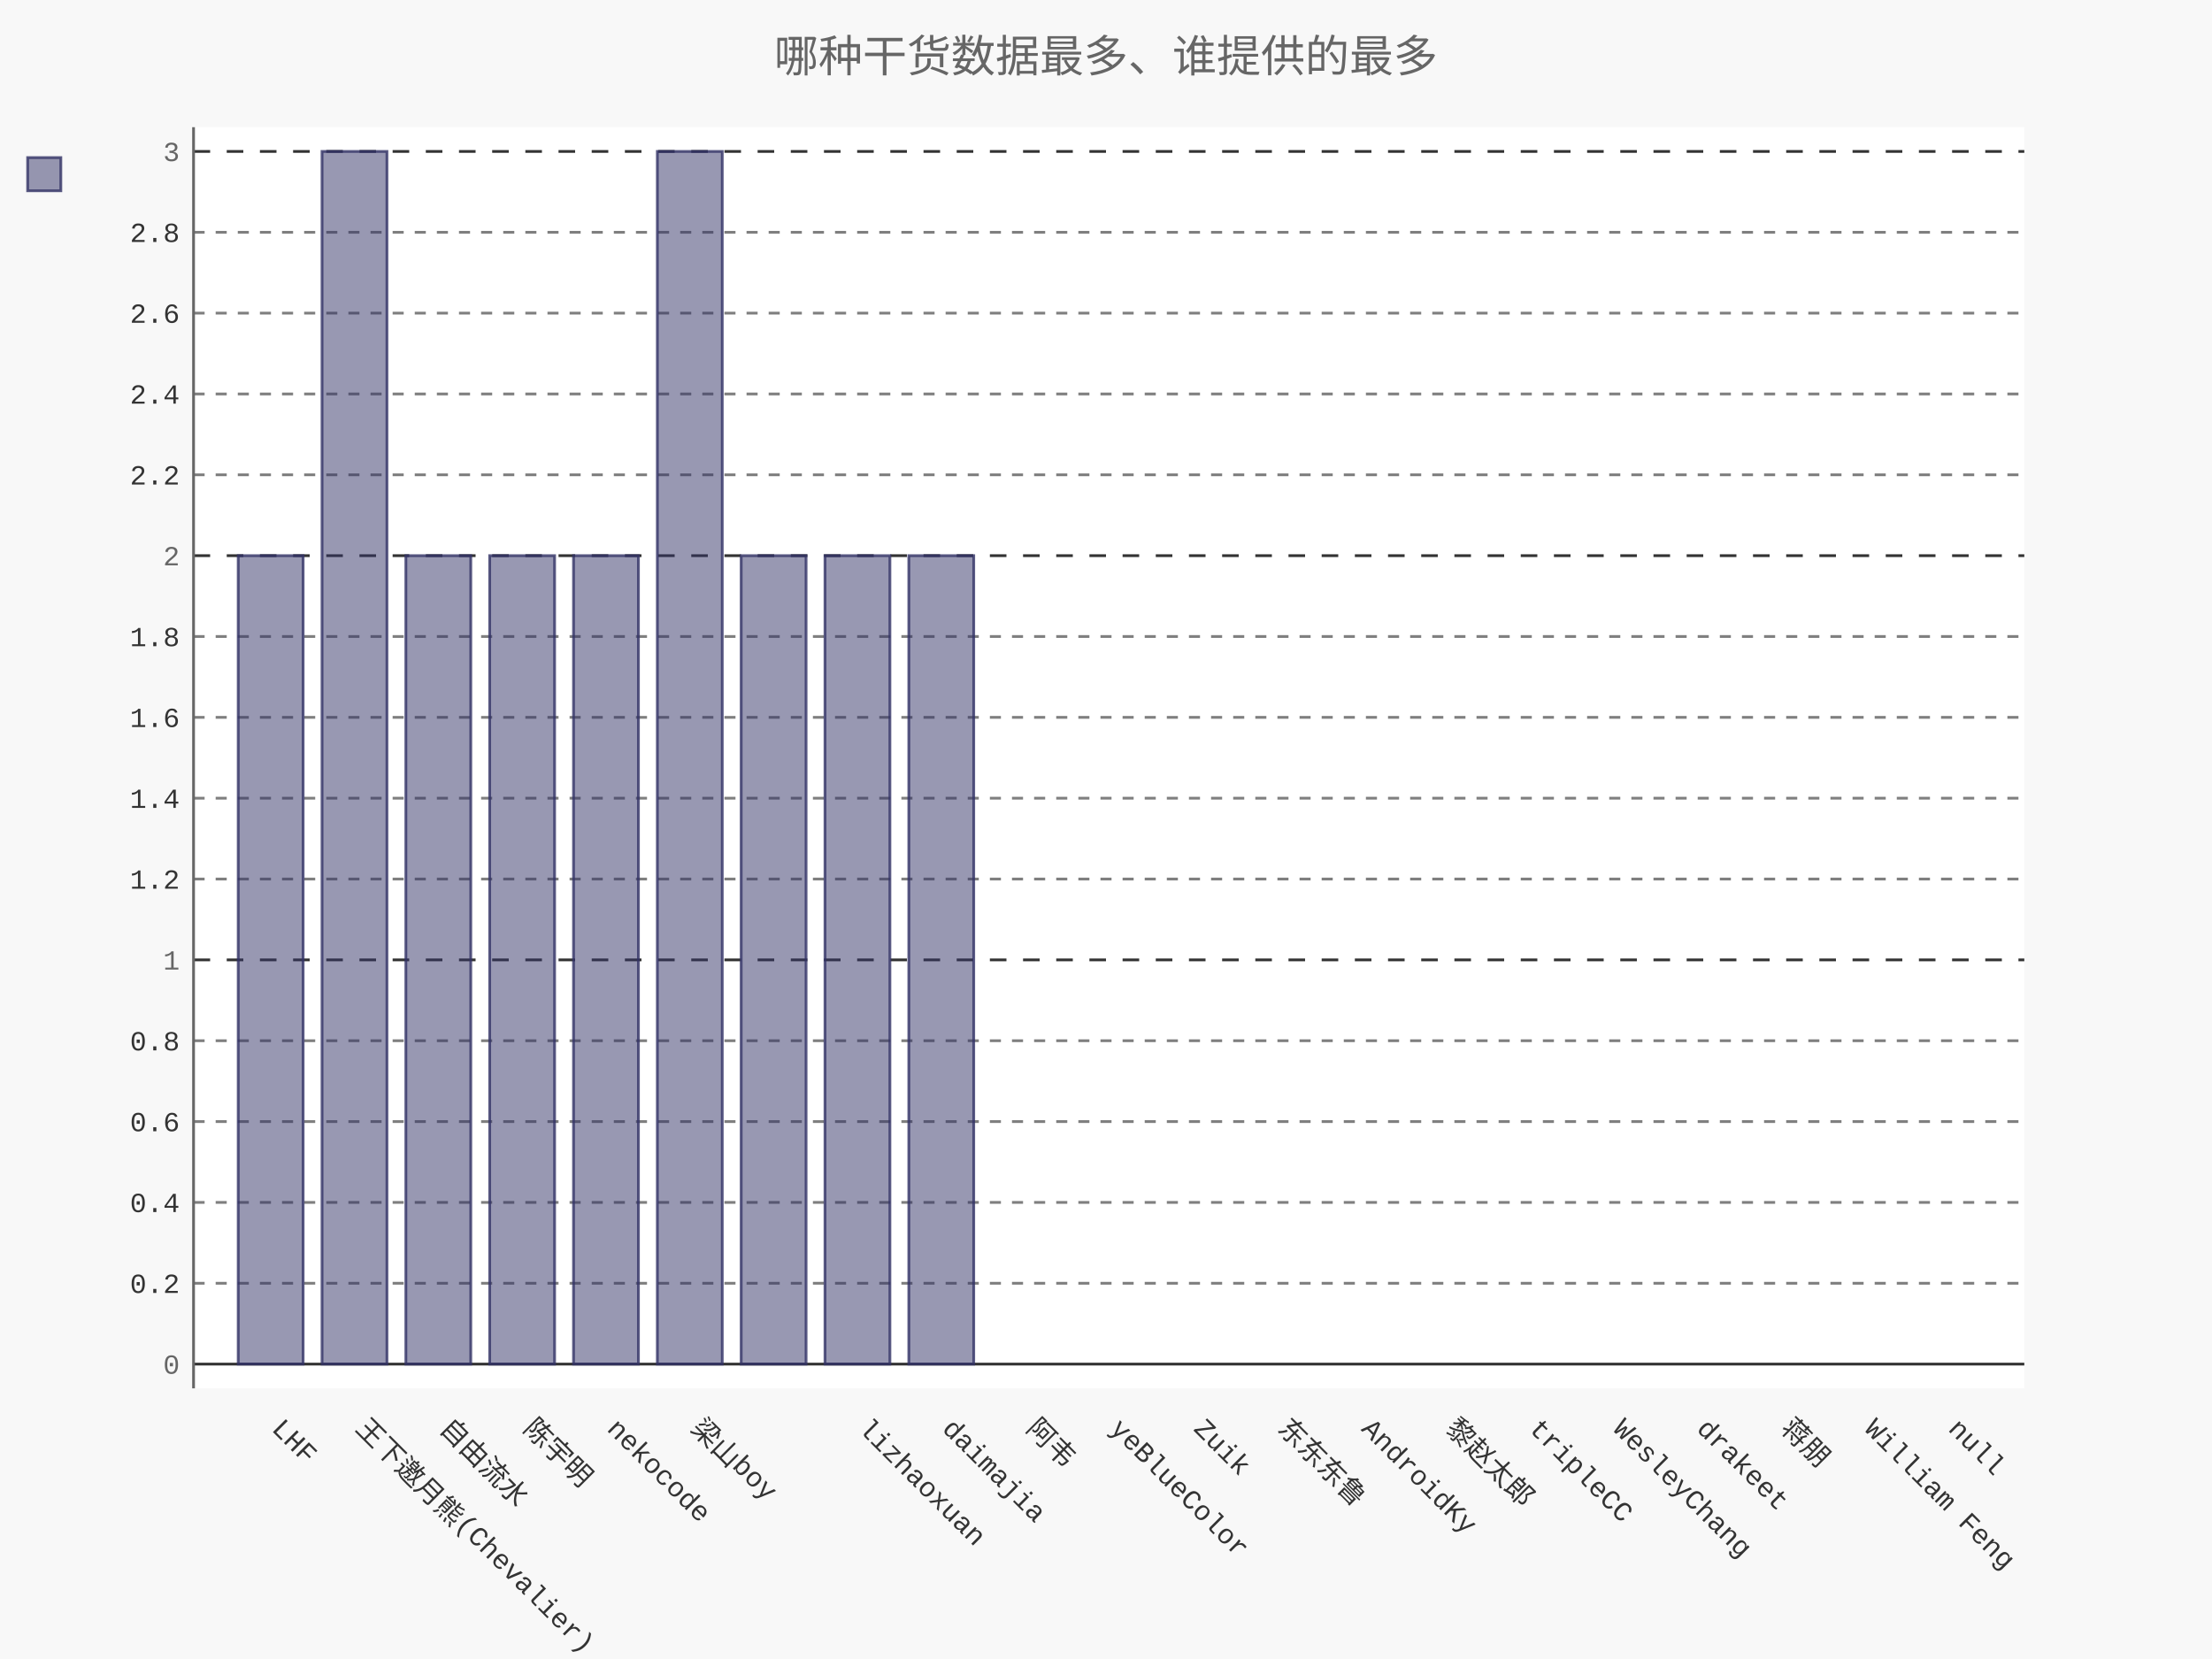
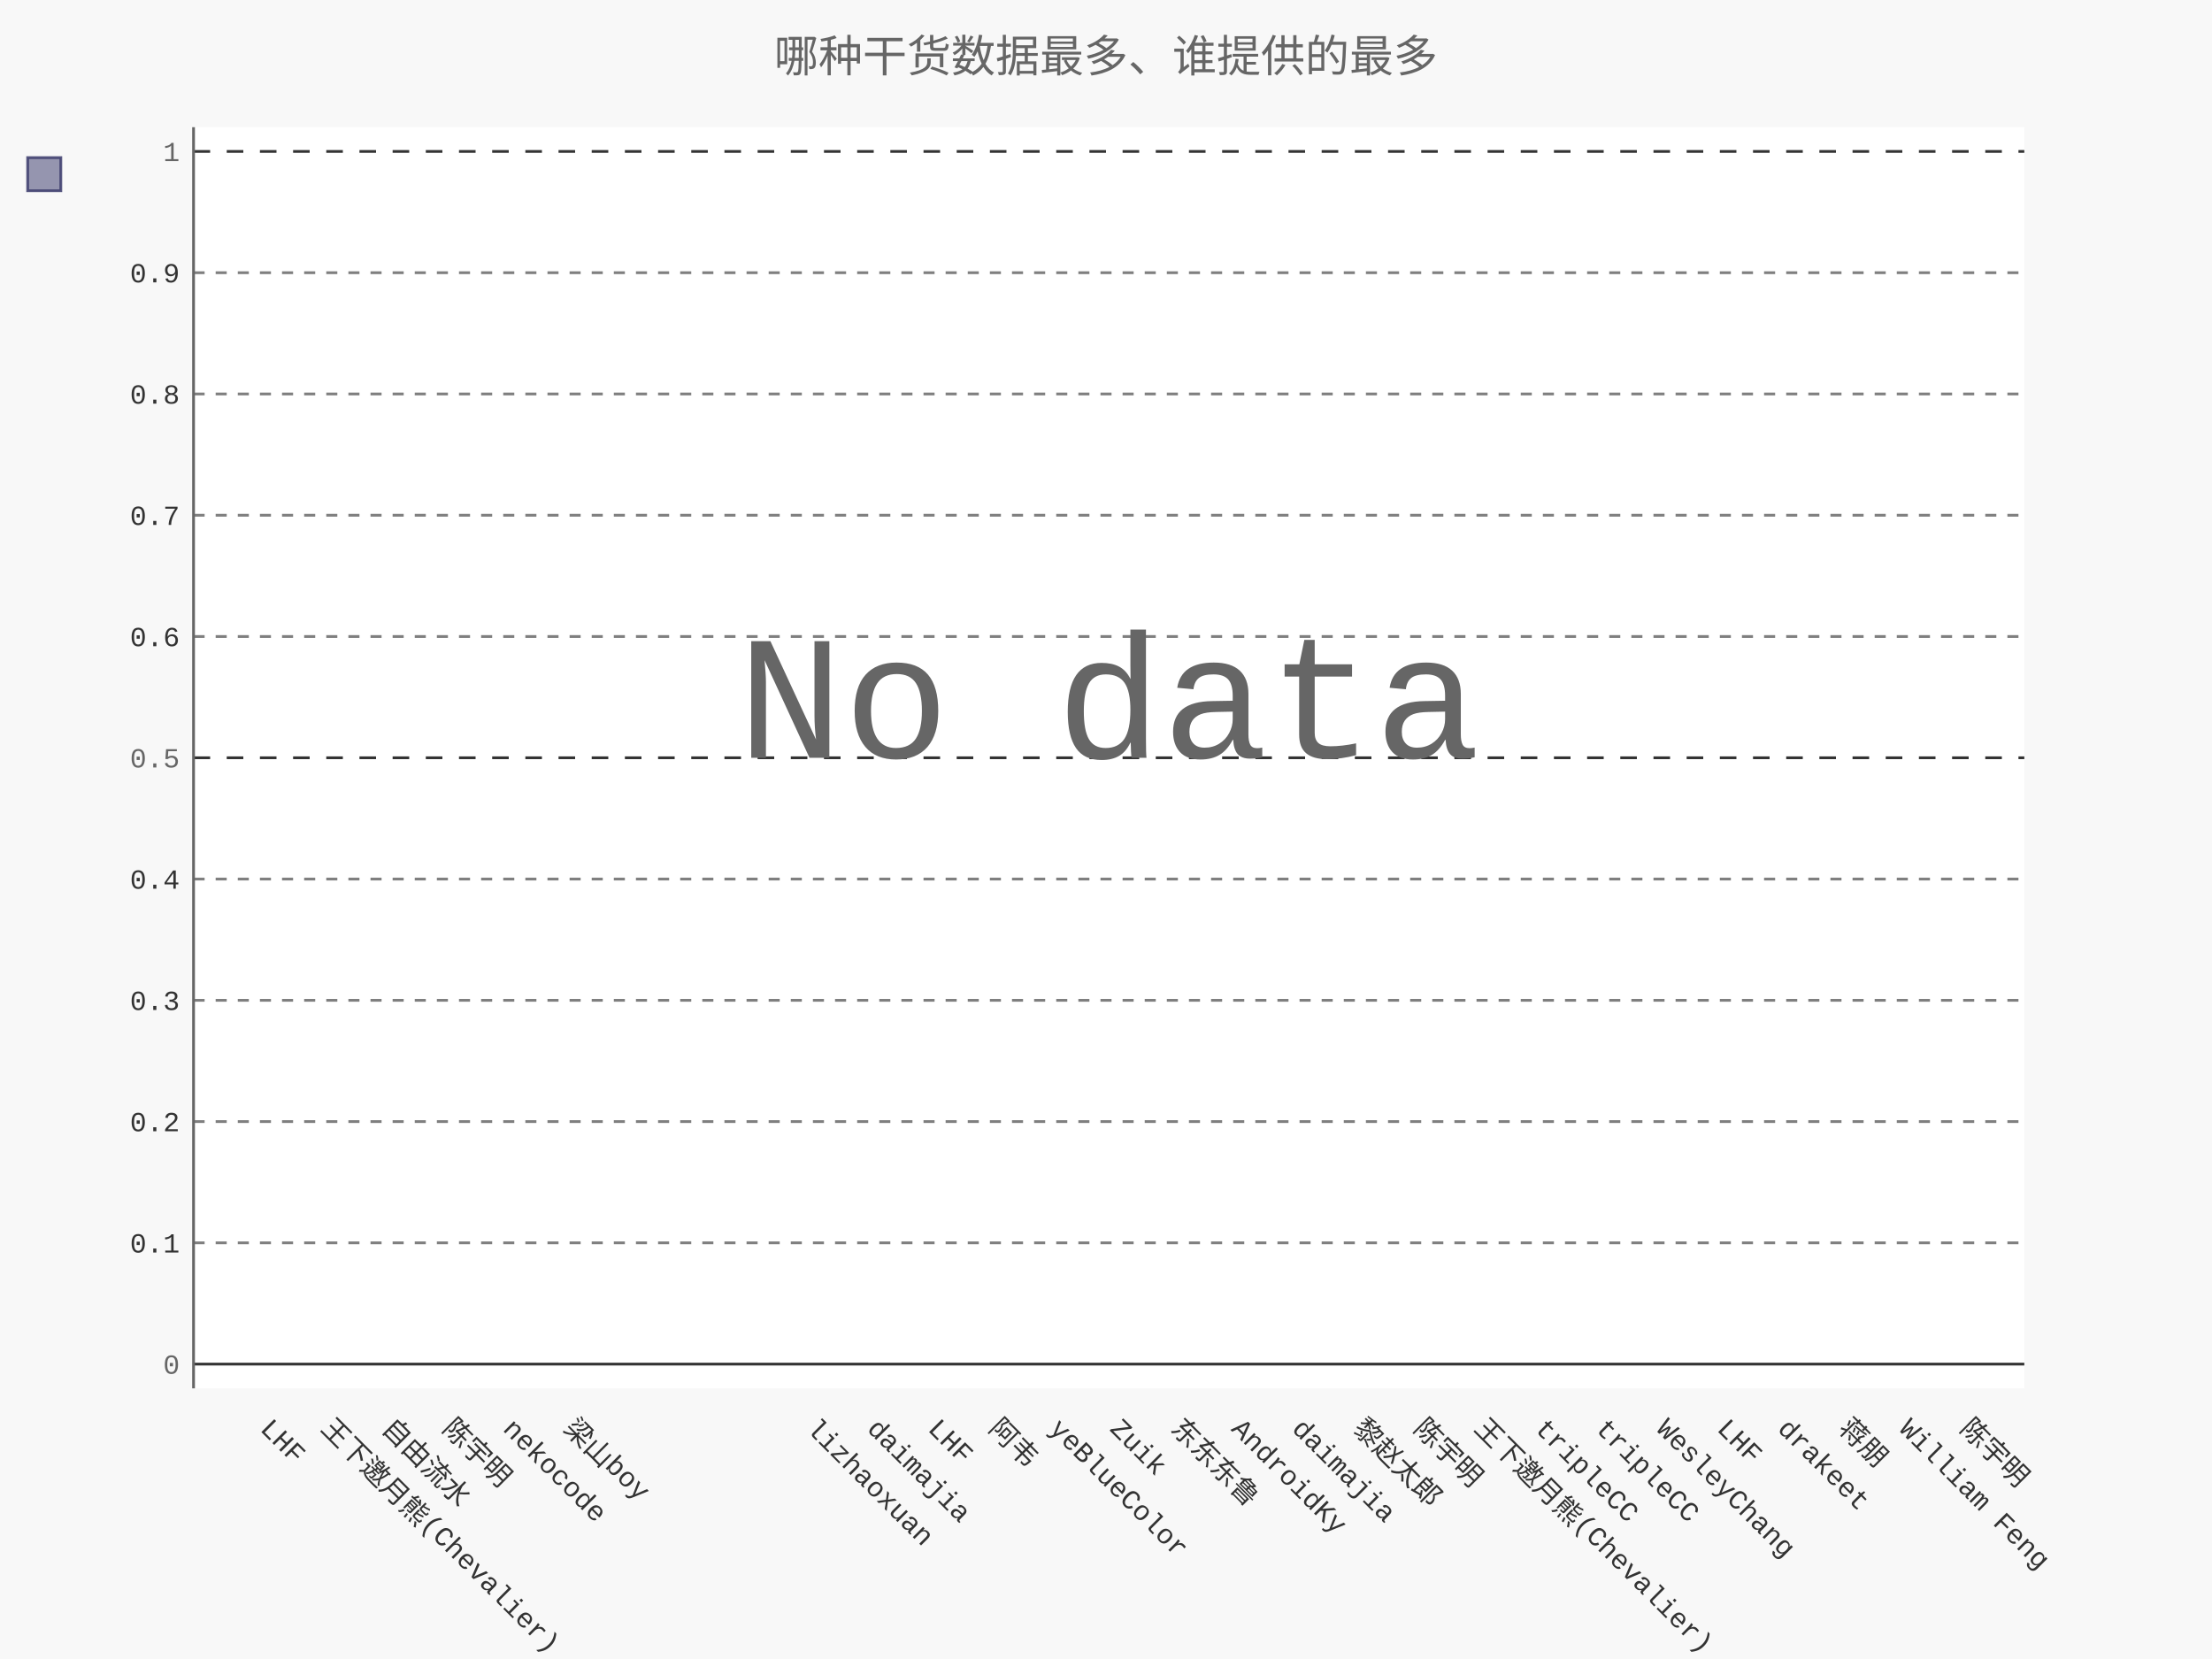
- <svg xmlns="http://www.w3.org/2000/svg" id="chart-2a1afc2f-0c67-4df7-b8fa-b9e31a3a5419" class="pygal-chart" viewBox="0 0 800 600">
+ <svg xmlns="http://www.w3.org/2000/svg" id="chart-27824309-ea80-4abe-8b6d-cf6e36ac1738" class="pygal-chart" viewBox="0 0 800 600">
  <defs>
-     <style type="text/css">#chart-2a1afc2f-0c67-4df7-b8fa-b9e31a3a5419{-webkit-user-select:none;-webkit-font-smoothing:antialiased;font-family:Consolas,"Liberation Mono",Menlo,Courier,monospace}#chart-2a1afc2f-0c67-4df7-b8fa-b9e31a3a5419 .title{font-family:Consolas,"Liberation Mono",Menlo,Courier,monospace;font-size:16px}#chart-2a1afc2f-0c67-4df7-b8fa-b9e31a3a5419 .legends .legend text{font-family:Consolas,"Liberation Mono",Menlo,Courier,monospace;font-size:14px}#chart-2a1afc2f-0c67-4df7-b8fa-b9e31a3a5419 .axis text{font-family:Consolas,"Liberation Mono",Menlo,Courier,monospace;font-size:10px}#chart-2a1afc2f-0c67-4df7-b8fa-b9e31a3a5419 .axis text.major{font-family:Consolas,"Liberation Mono",Menlo,Courier,monospace;font-size:10px}#chart-2a1afc2f-0c67-4df7-b8fa-b9e31a3a5419 .text-overlay text.value{font-family:Consolas,"Liberation Mono",Menlo,Courier,monospace;font-size:16px}#chart-2a1afc2f-0c67-4df7-b8fa-b9e31a3a5419 .text-overlay text.label{font-family:Consolas,"Liberation Mono",Menlo,Courier,monospace;font-size:10px}#chart-2a1afc2f-0c67-4df7-b8fa-b9e31a3a5419 .tooltip{font-family:Consolas,"Liberation Mono",Menlo,Courier,monospace;font-size:14px}#chart-2a1afc2f-0c67-4df7-b8fa-b9e31a3a5419 text.no_data{font-family:Consolas,"Liberation Mono",Menlo,Courier,monospace;font-size:64px}
- #chart-2a1afc2f-0c67-4df7-b8fa-b9e31a3a5419{background-color:#f8f8f8}#chart-2a1afc2f-0c67-4df7-b8fa-b9e31a3a5419 path,#chart-2a1afc2f-0c67-4df7-b8fa-b9e31a3a5419 line,#chart-2a1afc2f-0c67-4df7-b8fa-b9e31a3a5419 rect,#chart-2a1afc2f-0c67-4df7-b8fa-b9e31a3a5419 circle{-webkit-transition:250ms ease-in;-moz-transition:250ms ease-in;transition:250ms ease-in}#chart-2a1afc2f-0c67-4df7-b8fa-b9e31a3a5419 .graph &gt; .background{fill:#f8f8f8}#chart-2a1afc2f-0c67-4df7-b8fa-b9e31a3a5419 .plot &gt; .background{fill:#ffffff}#chart-2a1afc2f-0c67-4df7-b8fa-b9e31a3a5419 .graph{fill:#333}#chart-2a1afc2f-0c67-4df7-b8fa-b9e31a3a5419 text.no_data{fill:#666}#chart-2a1afc2f-0c67-4df7-b8fa-b9e31a3a5419 .title{fill:#666}#chart-2a1afc2f-0c67-4df7-b8fa-b9e31a3a5419 .legends .legend text{fill:#333}#chart-2a1afc2f-0c67-4df7-b8fa-b9e31a3a5419 .legends .legend:hover text{fill:#666}#chart-2a1afc2f-0c67-4df7-b8fa-b9e31a3a5419 .axis .line{stroke:#666}#chart-2a1afc2f-0c67-4df7-b8fa-b9e31a3a5419 .axis .guide.line{stroke:rgba(0,0,0,0.5)}#chart-2a1afc2f-0c67-4df7-b8fa-b9e31a3a5419 .axis .major.line{stroke:#333}#chart-2a1afc2f-0c67-4df7-b8fa-b9e31a3a5419 .axis text.major{fill:#666}#chart-2a1afc2f-0c67-4df7-b8fa-b9e31a3a5419 .axis.y .guides:hover .guide.line,#chart-2a1afc2f-0c67-4df7-b8fa-b9e31a3a5419 .line-graph .axis.x .guides:hover .guide.line,#chart-2a1afc2f-0c67-4df7-b8fa-b9e31a3a5419 .stackedline-graph .axis.x .guides:hover .guide.line,#chart-2a1afc2f-0c67-4df7-b8fa-b9e31a3a5419 .xy-graph .axis.x .guides:hover .guide.line{stroke:#666}#chart-2a1afc2f-0c67-4df7-b8fa-b9e31a3a5419 .axis .guides:hover text{fill:#666}#chart-2a1afc2f-0c67-4df7-b8fa-b9e31a3a5419 .reactive{fill-opacity:.5;stroke-opacity:.8}#chart-2a1afc2f-0c67-4df7-b8fa-b9e31a3a5419 .ci{stroke:#333}#chart-2a1afc2f-0c67-4df7-b8fa-b9e31a3a5419 .reactive.active,#chart-2a1afc2f-0c67-4df7-b8fa-b9e31a3a5419 .active .reactive{fill-opacity:.9;stroke-opacity:.9;stroke-width:4}#chart-2a1afc2f-0c67-4df7-b8fa-b9e31a3a5419 .ci .reactive.active{stroke-width:1.5}#chart-2a1afc2f-0c67-4df7-b8fa-b9e31a3a5419 .series text{fill:#666}#chart-2a1afc2f-0c67-4df7-b8fa-b9e31a3a5419 .tooltip rect{fill:#ffffff;stroke:#666;-webkit-transition:opacity 250ms ease-in;-moz-transition:opacity 250ms ease-in;transition:opacity 250ms ease-in}#chart-2a1afc2f-0c67-4df7-b8fa-b9e31a3a5419 .tooltip .label{fill:#333}#chart-2a1afc2f-0c67-4df7-b8fa-b9e31a3a5419 .tooltip .label{fill:#333}#chart-2a1afc2f-0c67-4df7-b8fa-b9e31a3a5419 .tooltip .legend{font-size:.8em;fill:rgba(0,0,0,0.5)}#chart-2a1afc2f-0c67-4df7-b8fa-b9e31a3a5419 .tooltip .x_label{font-size:.6em;fill:#666}#chart-2a1afc2f-0c67-4df7-b8fa-b9e31a3a5419 .tooltip .xlink{font-size:.5em;text-decoration:underline}#chart-2a1afc2f-0c67-4df7-b8fa-b9e31a3a5419 .tooltip .value{font-size:1.5em}#chart-2a1afc2f-0c67-4df7-b8fa-b9e31a3a5419 .bound{font-size:.5em}#chart-2a1afc2f-0c67-4df7-b8fa-b9e31a3a5419 .max-value{font-size:.75em;fill:rgba(0,0,0,0.5)}#chart-2a1afc2f-0c67-4df7-b8fa-b9e31a3a5419 .map-element{fill:#ffffff;stroke:rgba(0,0,0,0.5) !important}#chart-2a1afc2f-0c67-4df7-b8fa-b9e31a3a5419 .map-element .reactive{fill-opacity:inherit;stroke-opacity:inherit}#chart-2a1afc2f-0c67-4df7-b8fa-b9e31a3a5419 .color-0,#chart-2a1afc2f-0c67-4df7-b8fa-b9e31a3a5419 .color-0 a:visited{stroke:#333366;fill:#333366}#chart-2a1afc2f-0c67-4df7-b8fa-b9e31a3a5419 .text-overlay .color-0 text{fill:black}
- #chart-2a1afc2f-0c67-4df7-b8fa-b9e31a3a5419 text.no_data{text-anchor:middle}#chart-2a1afc2f-0c67-4df7-b8fa-b9e31a3a5419 .guide.line{fill:none}#chart-2a1afc2f-0c67-4df7-b8fa-b9e31a3a5419 .centered{text-anchor:middle}#chart-2a1afc2f-0c67-4df7-b8fa-b9e31a3a5419 .title{text-anchor:middle}#chart-2a1afc2f-0c67-4df7-b8fa-b9e31a3a5419 .legends .legend text{fill-opacity:1}#chart-2a1afc2f-0c67-4df7-b8fa-b9e31a3a5419 .axis.x text{text-anchor:middle}#chart-2a1afc2f-0c67-4df7-b8fa-b9e31a3a5419 .axis.x:not(.web) text[transform]{text-anchor:start}#chart-2a1afc2f-0c67-4df7-b8fa-b9e31a3a5419 .axis.x:not(.web) text[transform].backwards{text-anchor:end}#chart-2a1afc2f-0c67-4df7-b8fa-b9e31a3a5419 .axis.y text{text-anchor:end}#chart-2a1afc2f-0c67-4df7-b8fa-b9e31a3a5419 .axis.y text[transform].backwards{text-anchor:start}#chart-2a1afc2f-0c67-4df7-b8fa-b9e31a3a5419 .axis.y2 text{text-anchor:start}#chart-2a1afc2f-0c67-4df7-b8fa-b9e31a3a5419 .axis.y2 text[transform].backwards{text-anchor:end}#chart-2a1afc2f-0c67-4df7-b8fa-b9e31a3a5419 .axis .guide.line{stroke-dasharray:4,4}#chart-2a1afc2f-0c67-4df7-b8fa-b9e31a3a5419 .axis .major.guide.line{stroke-dasharray:6,6}#chart-2a1afc2f-0c67-4df7-b8fa-b9e31a3a5419 .horizontal .axis.y .guide.line,#chart-2a1afc2f-0c67-4df7-b8fa-b9e31a3a5419 .horizontal .axis.y2 .guide.line,#chart-2a1afc2f-0c67-4df7-b8fa-b9e31a3a5419 .vertical .axis.x .guide.line{opacity:0}#chart-2a1afc2f-0c67-4df7-b8fa-b9e31a3a5419 .horizontal .axis.always_show .guide.line,#chart-2a1afc2f-0c67-4df7-b8fa-b9e31a3a5419 .vertical .axis.always_show .guide.line{opacity:1 !important}#chart-2a1afc2f-0c67-4df7-b8fa-b9e31a3a5419 .axis.y .guides:hover .guide.line,#chart-2a1afc2f-0c67-4df7-b8fa-b9e31a3a5419 .axis.y2 .guides:hover .guide.line,#chart-2a1afc2f-0c67-4df7-b8fa-b9e31a3a5419 .axis.x .guides:hover .guide.line{opacity:1}#chart-2a1afc2f-0c67-4df7-b8fa-b9e31a3a5419 .axis .guides:hover text{opacity:1}#chart-2a1afc2f-0c67-4df7-b8fa-b9e31a3a5419 .nofill{fill:none}#chart-2a1afc2f-0c67-4df7-b8fa-b9e31a3a5419 .subtle-fill{fill-opacity:.2}#chart-2a1afc2f-0c67-4df7-b8fa-b9e31a3a5419 .dot{stroke-width:1px;fill-opacity:1}#chart-2a1afc2f-0c67-4df7-b8fa-b9e31a3a5419 .dot.active{stroke-width:5px}#chart-2a1afc2f-0c67-4df7-b8fa-b9e31a3a5419 .dot.negative{fill:transparent}#chart-2a1afc2f-0c67-4df7-b8fa-b9e31a3a5419 text,#chart-2a1afc2f-0c67-4df7-b8fa-b9e31a3a5419 tspan{stroke:none !important}#chart-2a1afc2f-0c67-4df7-b8fa-b9e31a3a5419 .series text.active{opacity:1}#chart-2a1afc2f-0c67-4df7-b8fa-b9e31a3a5419 .tooltip rect{fill-opacity:.95;stroke-width:.5}#chart-2a1afc2f-0c67-4df7-b8fa-b9e31a3a5419 .tooltip text{fill-opacity:1}#chart-2a1afc2f-0c67-4df7-b8fa-b9e31a3a5419 .showable{visibility:hidden}#chart-2a1afc2f-0c67-4df7-b8fa-b9e31a3a5419 .showable.shown{visibility:visible}#chart-2a1afc2f-0c67-4df7-b8fa-b9e31a3a5419 .gauge-background{fill:rgba(229,229,229,1);stroke:none}#chart-2a1afc2f-0c67-4df7-b8fa-b9e31a3a5419 .bg-lines{stroke:#f8f8f8;stroke-width:2px}</style>
+     <style type="text/css">#chart-27824309-ea80-4abe-8b6d-cf6e36ac1738{-webkit-user-select:none;-webkit-font-smoothing:antialiased;font-family:Consolas,"Liberation Mono",Menlo,Courier,monospace}#chart-27824309-ea80-4abe-8b6d-cf6e36ac1738 .title{font-family:Consolas,"Liberation Mono",Menlo,Courier,monospace;font-size:16px}#chart-27824309-ea80-4abe-8b6d-cf6e36ac1738 .legends .legend text{font-family:Consolas,"Liberation Mono",Menlo,Courier,monospace;font-size:14px}#chart-27824309-ea80-4abe-8b6d-cf6e36ac1738 .axis text{font-family:Consolas,"Liberation Mono",Menlo,Courier,monospace;font-size:10px}#chart-27824309-ea80-4abe-8b6d-cf6e36ac1738 .axis text.major{font-family:Consolas,"Liberation Mono",Menlo,Courier,monospace;font-size:10px}#chart-27824309-ea80-4abe-8b6d-cf6e36ac1738 .text-overlay text.value{font-family:Consolas,"Liberation Mono",Menlo,Courier,monospace;font-size:16px}#chart-27824309-ea80-4abe-8b6d-cf6e36ac1738 .text-overlay text.label{font-family:Consolas,"Liberation Mono",Menlo,Courier,monospace;font-size:10px}#chart-27824309-ea80-4abe-8b6d-cf6e36ac1738 .tooltip{font-family:Consolas,"Liberation Mono",Menlo,Courier,monospace;font-size:14px}#chart-27824309-ea80-4abe-8b6d-cf6e36ac1738 text.no_data{font-family:Consolas,"Liberation Mono",Menlo,Courier,monospace;font-size:64px}
+ #chart-27824309-ea80-4abe-8b6d-cf6e36ac1738{background-color:#f8f8f8}#chart-27824309-ea80-4abe-8b6d-cf6e36ac1738 path,#chart-27824309-ea80-4abe-8b6d-cf6e36ac1738 line,#chart-27824309-ea80-4abe-8b6d-cf6e36ac1738 rect,#chart-27824309-ea80-4abe-8b6d-cf6e36ac1738 circle{-webkit-transition:250ms ease-in;-moz-transition:250ms ease-in;transition:250ms ease-in}#chart-27824309-ea80-4abe-8b6d-cf6e36ac1738 .graph &gt; .background{fill:#f8f8f8}#chart-27824309-ea80-4abe-8b6d-cf6e36ac1738 .plot &gt; .background{fill:#ffffff}#chart-27824309-ea80-4abe-8b6d-cf6e36ac1738 .graph{fill:#333}#chart-27824309-ea80-4abe-8b6d-cf6e36ac1738 text.no_data{fill:#666}#chart-27824309-ea80-4abe-8b6d-cf6e36ac1738 .title{fill:#666}#chart-27824309-ea80-4abe-8b6d-cf6e36ac1738 .legends .legend text{fill:#333}#chart-27824309-ea80-4abe-8b6d-cf6e36ac1738 .legends .legend:hover text{fill:#666}#chart-27824309-ea80-4abe-8b6d-cf6e36ac1738 .axis .line{stroke:#666}#chart-27824309-ea80-4abe-8b6d-cf6e36ac1738 .axis .guide.line{stroke:rgba(0,0,0,0.5)}#chart-27824309-ea80-4abe-8b6d-cf6e36ac1738 .axis .major.line{stroke:#333}#chart-27824309-ea80-4abe-8b6d-cf6e36ac1738 .axis text.major{fill:#666}#chart-27824309-ea80-4abe-8b6d-cf6e36ac1738 .axis.y .guides:hover .guide.line,#chart-27824309-ea80-4abe-8b6d-cf6e36ac1738 .line-graph .axis.x .guides:hover .guide.line,#chart-27824309-ea80-4abe-8b6d-cf6e36ac1738 .stackedline-graph .axis.x .guides:hover .guide.line,#chart-27824309-ea80-4abe-8b6d-cf6e36ac1738 .xy-graph .axis.x .guides:hover .guide.line{stroke:#666}#chart-27824309-ea80-4abe-8b6d-cf6e36ac1738 .axis .guides:hover text{fill:#666}#chart-27824309-ea80-4abe-8b6d-cf6e36ac1738 .reactive{fill-opacity:.5;stroke-opacity:.8}#chart-27824309-ea80-4abe-8b6d-cf6e36ac1738 .ci{stroke:#333}#chart-27824309-ea80-4abe-8b6d-cf6e36ac1738 .reactive.active,#chart-27824309-ea80-4abe-8b6d-cf6e36ac1738 .active .reactive{fill-opacity:.9;stroke-opacity:.9;stroke-width:4}#chart-27824309-ea80-4abe-8b6d-cf6e36ac1738 .ci .reactive.active{stroke-width:1.5}#chart-27824309-ea80-4abe-8b6d-cf6e36ac1738 .series text{fill:#666}#chart-27824309-ea80-4abe-8b6d-cf6e36ac1738 .tooltip rect{fill:#ffffff;stroke:#666;-webkit-transition:opacity 250ms ease-in;-moz-transition:opacity 250ms ease-in;transition:opacity 250ms ease-in}#chart-27824309-ea80-4abe-8b6d-cf6e36ac1738 .tooltip .label{fill:#333}#chart-27824309-ea80-4abe-8b6d-cf6e36ac1738 .tooltip .label{fill:#333}#chart-27824309-ea80-4abe-8b6d-cf6e36ac1738 .tooltip .legend{font-size:.8em;fill:rgba(0,0,0,0.5)}#chart-27824309-ea80-4abe-8b6d-cf6e36ac1738 .tooltip .x_label{font-size:.6em;fill:#666}#chart-27824309-ea80-4abe-8b6d-cf6e36ac1738 .tooltip .xlink{font-size:.5em;text-decoration:underline}#chart-27824309-ea80-4abe-8b6d-cf6e36ac1738 .tooltip .value{font-size:1.5em}#chart-27824309-ea80-4abe-8b6d-cf6e36ac1738 .bound{font-size:.5em}#chart-27824309-ea80-4abe-8b6d-cf6e36ac1738 .max-value{font-size:.75em;fill:rgba(0,0,0,0.5)}#chart-27824309-ea80-4abe-8b6d-cf6e36ac1738 .map-element{fill:#ffffff;stroke:rgba(0,0,0,0.5) !important}#chart-27824309-ea80-4abe-8b6d-cf6e36ac1738 .map-element .reactive{fill-opacity:inherit;stroke-opacity:inherit}#chart-27824309-ea80-4abe-8b6d-cf6e36ac1738 .color-0,#chart-27824309-ea80-4abe-8b6d-cf6e36ac1738 .color-0 a:visited{stroke:#333366;fill:#333366}#chart-27824309-ea80-4abe-8b6d-cf6e36ac1738 .text-overlay .color-0 text{fill:black}
+ #chart-27824309-ea80-4abe-8b6d-cf6e36ac1738 text.no_data{text-anchor:middle}#chart-27824309-ea80-4abe-8b6d-cf6e36ac1738 .guide.line{fill:none}#chart-27824309-ea80-4abe-8b6d-cf6e36ac1738 .centered{text-anchor:middle}#chart-27824309-ea80-4abe-8b6d-cf6e36ac1738 .title{text-anchor:middle}#chart-27824309-ea80-4abe-8b6d-cf6e36ac1738 .legends .legend text{fill-opacity:1}#chart-27824309-ea80-4abe-8b6d-cf6e36ac1738 .axis.x text{text-anchor:middle}#chart-27824309-ea80-4abe-8b6d-cf6e36ac1738 .axis.x:not(.web) text[transform]{text-anchor:start}#chart-27824309-ea80-4abe-8b6d-cf6e36ac1738 .axis.x:not(.web) text[transform].backwards{text-anchor:end}#chart-27824309-ea80-4abe-8b6d-cf6e36ac1738 .axis.y text{text-anchor:end}#chart-27824309-ea80-4abe-8b6d-cf6e36ac1738 .axis.y text[transform].backwards{text-anchor:start}#chart-27824309-ea80-4abe-8b6d-cf6e36ac1738 .axis.y2 text{text-anchor:start}#chart-27824309-ea80-4abe-8b6d-cf6e36ac1738 .axis.y2 text[transform].backwards{text-anchor:end}#chart-27824309-ea80-4abe-8b6d-cf6e36ac1738 .axis .guide.line{stroke-dasharray:4,4}#chart-27824309-ea80-4abe-8b6d-cf6e36ac1738 .axis .major.guide.line{stroke-dasharray:6,6}#chart-27824309-ea80-4abe-8b6d-cf6e36ac1738 .horizontal .axis.y .guide.line,#chart-27824309-ea80-4abe-8b6d-cf6e36ac1738 .horizontal .axis.y2 .guide.line,#chart-27824309-ea80-4abe-8b6d-cf6e36ac1738 .vertical .axis.x .guide.line{opacity:0}#chart-27824309-ea80-4abe-8b6d-cf6e36ac1738 .horizontal .axis.always_show .guide.line,#chart-27824309-ea80-4abe-8b6d-cf6e36ac1738 .vertical .axis.always_show .guide.line{opacity:1 !important}#chart-27824309-ea80-4abe-8b6d-cf6e36ac1738 .axis.y .guides:hover .guide.line,#chart-27824309-ea80-4abe-8b6d-cf6e36ac1738 .axis.y2 .guides:hover .guide.line,#chart-27824309-ea80-4abe-8b6d-cf6e36ac1738 .axis.x .guides:hover .guide.line{opacity:1}#chart-27824309-ea80-4abe-8b6d-cf6e36ac1738 .axis .guides:hover text{opacity:1}#chart-27824309-ea80-4abe-8b6d-cf6e36ac1738 .nofill{fill:none}#chart-27824309-ea80-4abe-8b6d-cf6e36ac1738 .subtle-fill{fill-opacity:.2}#chart-27824309-ea80-4abe-8b6d-cf6e36ac1738 .dot{stroke-width:1px;fill-opacity:1}#chart-27824309-ea80-4abe-8b6d-cf6e36ac1738 .dot.active{stroke-width:5px}#chart-27824309-ea80-4abe-8b6d-cf6e36ac1738 .dot.negative{fill:transparent}#chart-27824309-ea80-4abe-8b6d-cf6e36ac1738 text,#chart-27824309-ea80-4abe-8b6d-cf6e36ac1738 tspan{stroke:none !important}#chart-27824309-ea80-4abe-8b6d-cf6e36ac1738 .series text.active{opacity:1}#chart-27824309-ea80-4abe-8b6d-cf6e36ac1738 .tooltip rect{fill-opacity:.95;stroke-width:.5}#chart-27824309-ea80-4abe-8b6d-cf6e36ac1738 .tooltip text{fill-opacity:1}#chart-27824309-ea80-4abe-8b6d-cf6e36ac1738 .showable{visibility:hidden}#chart-27824309-ea80-4abe-8b6d-cf6e36ac1738 .showable.shown{visibility:visible}#chart-27824309-ea80-4abe-8b6d-cf6e36ac1738 .gauge-background{fill:rgba(229,229,229,1);stroke:none}#chart-27824309-ea80-4abe-8b6d-cf6e36ac1738 .bg-lines{stroke:#f8f8f8;stroke-width:2px}</style>
  </defs>
  <g class="graph bar-graph vertical">
    <rect class="background" height="600" width="800" x="0" y="0" />
    <g class="plot" transform="translate(70, 46)">
      <rect class="background" height="456.118" width="662.118" x="0" y="0" />
      <g class="axis y always_show">
        <g class="guides">
          <path class="axis major line" d="M0 447.346 h662.118" />
          <text class="major" x="-5" y="450.846">0</text>
        </g>
        <g class="guides">
-           <path class="guide line" d="M0 418.108 h662.118" />
-           <text class="" x="-5" y="421.608">0.2</text>
-         </g>
-         <g class="guides">
-           <path class="guide line" d="M0 388.87 h662.118" />
-           <text class="" x="-5" y="392.37">0.4</text>
+           <path class="guide line" d="M0 403.489 h662.118" />
+           <text class="" x="-5" y="406.989">0.1</text>
        </g>
        <g class="guides">
          <path class="guide line" d="M0 359.631 h662.118" />
-           <text class="" x="-5" y="363.131">0.6</text>
+           <text class="" x="-5" y="363.131">0.2</text>
        </g>
        <g class="guides">
-           <path class="guide line" d="M0 330.393 h662.118" />
-           <text class="" x="-5" y="333.893">0.8</text>
-         </g>
-         <g class="guides">
-           <path class="major guide line" d="M0 301.155 h662.118" />
-           <text class="major" x="-5" y="304.655">1</text>
+           <path class="guide line" d="M0 315.774 h662.118" />
+           <text class="" x="-5" y="319.274">0.3</text>
        </g>
        <g class="guides">
          <path class="guide line" d="M0 271.916 h662.118" />
-           <text class="" x="-5" y="275.416">1.2</text>
+           <text class="" x="-5" y="275.416">0.4</text>
        </g>
        <g class="guides">
-           <path class="guide line" d="M0 242.678 h662.118" />
-           <text class="" x="-5" y="246.178">1.4</text>
-         </g>
-         <g class="guides">
-           <path class="guide line" d="M0 213.44 h662.118" />
-           <text class="" x="-5" y="216.94">1.6</text>
+           <path class="major guide line" d="M0 228.059 h662.118" />
+           <text class="major" x="-5" y="231.559">0.5</text>
        </g>
        <g class="guides">
          <path class="guide line" d="M0 184.201 h662.118" />
-           <text class="" x="-5" y="187.701">1.8</text>
+           <text class="" x="-5" y="187.701">0.6</text>
        </g>
        <g class="guides">
-           <path class="major guide line" d="M0 154.963 h662.118" />
-           <text class="major" x="-5" y="158.463">2</text>
-         </g>
-         <g class="guides">
-           <path class="guide line" d="M0 125.725 h662.118" />
-           <text class="" x="-5" y="129.225">2.2</text>
+           <path class="guide line" d="M0 140.344 h662.118" />
+           <text class="" x="-5" y="143.844">0.7</text>
        </g>
        <g class="guides">
          <path class="guide line" d="M0 96.486 h662.118" />
-           <text class="" x="-5" y="99.986">2.4</text>
+           <text class="" x="-5" y="99.986">0.8</text>
        </g>
        <g class="guides">
-           <path class="guide line" d="M0 67.248 h662.118" />
-           <text class="" x="-5" y="70.748">2.6</text>
-         </g>
-         <g class="guides">
-           <path class="guide line" d="M0 38.01 h662.118" />
-           <text class="" x="-5" y="41.51">2.8</text>
+           <path class="guide line" d="M0 52.629 h662.118" />
+           <text class="" x="-5" y="56.129">0.9</text>
        </g>
        <g class="guides">
          <path class="major guide line" d="M0 8.771 h662.118" />
-           <text class="major" x="-5" y="12.271">3</text>
+           <text class="major" x="-5" y="12.271">1</text>
        </g>
      </g>
      <g class="axis x">
        <path class="line" d="M0 0 v456.118" />
        <g class="guides">
-           <path class="guide line" d="M27.891 0 v456.118" />
-           <text class="" x="27.891" y="471.118" transform="rotate(45 27.89141 471.1177)">LHF</text>
+           <path class="guide line" d="M23.71 0 v456.118" />
+           <text class="" x="23.71" y="471.118" transform="rotate(45 23.70979 471.1177)">LHF</text>
        </g>
        <g class="guides">
-           <path class="guide line" d="M58.208 0 v456.118" />
-           <text class="" x="58.208" y="471.118" transform="rotate(45 58.20815 471.1177)">王下邀月熊(Chevalier)</text>
+           <path class="guide line" d="M45.663 0 v456.118" />
+           <text class="" x="45.663" y="471.118" transform="rotate(45 45.66329 471.1177)">王下邀月熊(Chevalier)</text>
        </g>
        <g class="guides">
-           <path class="guide line" d="M88.525 0 v456.118" />
-           <text class="" x="88.525" y="471.118" transform="rotate(45 88.5249 471.1177)">自由流水</text>
+           <path class="guide line" d="M67.617 0 v456.118" />
+           <text class="" x="67.617" y="471.118" transform="rotate(45 67.6168 471.1177)">自由流水</text>
        </g>
        <g class="guides">
-           <path class="guide line" d="M118.842 0 v456.118" />
-           <text class="" x="118.842" y="471.118" transform="rotate(45 118.8416 471.1177)">陈宇明</text>
+           <path class="guide line" d="M89.57 0 v456.118" />
+           <text class="" x="89.57" y="471.118" transform="rotate(45 89.57031 471.1177)">陈宇明</text>
        </g>
        <g class="guides">
-           <path class="guide line" d="M149.158 0 v456.118" />
-           <text class="" x="149.158" y="471.118" transform="rotate(45 149.1584 471.1177)">nekocode</text>
+           <path class="guide line" d="M111.524 0 v456.118" />
+           <text class="" x="111.524" y="471.118" transform="rotate(45 111.5238 471.1177)">nekocode</text>
        </g>
        <g class="guides">
-           <path class="guide line" d="M179.475 0 v456.118" />
-           <text class="" x="179.475" y="471.118" transform="rotate(45 179.4751 471.1177)">梁山boy</text>
+           <path class="guide line" d="M133.477 0 v456.118" />
+           <text class="" x="133.477" y="471.118" transform="rotate(45 133.4773 471.1177)">梁山boy</text>
        </g>
        <g class="guides">
-           <path class="guide line" d="M209.792 0 v456.118" />
-           <text class="" x="209.792" y="471.118" transform="rotate(45 209.7919 471.1177)" />
+           <path class="guide line" d="M155.431 0 v456.118" />
+           <text class="" x="155.431" y="471.118" transform="rotate(45 155.4308 471.1177)" />
        </g>
        <g class="guides">
-           <path class="guide line" d="M240.109 0 v456.118" />
-           <text class="" x="240.109" y="471.118" transform="rotate(45 240.1086 471.1177)">lizhaoxuan</text>
+           <path class="guide line" d="M177.384 0 v456.118" />
+           <text class="" x="177.384" y="471.118" transform="rotate(45 177.3843 471.1177)" />
        </g>
        <g class="guides">
-           <path class="guide line" d="M270.425 0 v456.118" />
-           <text class="" x="270.425" y="471.118" transform="rotate(45 270.4254 471.1177)">daimajia</text>
+           <path class="guide line" d="M199.338 0 v456.118" />
+           <text class="" x="199.338" y="471.118" transform="rotate(45 199.3378 471.1177)" />
        </g>
        <g class="guides">
-           <path class="guide line" d="M300.742 0 v456.118" />
-           <text class="" x="300.742" y="471.118" transform="rotate(45 300.7421 471.1177)">阿韦</text>
+           <path class="guide line" d="M221.291 0 v456.118" />
+           <text class="" x="221.291" y="471.118" transform="rotate(45 221.2913 471.1177)">lizhaoxuan</text>
+         </g>
+         <g class="guides">
+           <path class="guide line" d="M243.245 0 v456.118" />
+           <text class="" x="243.245" y="471.118" transform="rotate(45 243.2448 471.1177)">daimajia</text>
+         </g>
+         <g class="guides">
+           <path class="guide line" d="M265.198 0 v456.118" />
+           <text class="" x="265.198" y="471.118" transform="rotate(45 265.1984 471.1177)">LHF</text>
+         </g>
+         <g class="guides">
+           <path class="guide line" d="M287.152 0 v456.118" />
+           <text class="" x="287.152" y="471.118" transform="rotate(45 287.1519 471.1177)">阿韦</text>
+         </g>
+         <g class="guides">
+           <path class="guide line" d="M309.105 0 v456.118" />
+           <text class="" x="309.105" y="471.118" transform="rotate(45 309.1054 471.1177)">yeBlueColor</text>
        </g>
        <g class="guides">
          <path class="guide line" d="M331.059 0 v456.118" />
-           <text class="" x="331.059" y="471.118" transform="rotate(45 331.0589 471.1177)">yeBlueColor</text>
+           <text class="" x="331.059" y="471.118" transform="rotate(45 331.0589 471.1177)">Zuik</text>
        </g>
        <g class="guides">
-           <path class="guide line" d="M361.376 0 v456.118" />
-           <text class="" x="361.376" y="471.118" transform="rotate(45 361.3756 471.1177)">Zuik</text>
+           <path class="guide line" d="M353.012 0 v456.118" />
+           <text class="" x="353.012" y="471.118" transform="rotate(45 353.0124 471.1177)">东东东鲁</text>
        </g>
        <g class="guides">
-           <path class="guide line" d="M391.692 0 v456.118" />
-           <text class="" x="391.692" y="471.118" transform="rotate(45 391.6924 471.1177)">东东东鲁</text>
+           <path class="guide line" d="M374.966 0 v456.118" />
+           <text class="" x="374.966" y="471.118" transform="rotate(45 374.9659 471.1177)">AndroidKy</text>
        </g>
        <g class="guides">
-           <path class="guide line" d="M422.009 0 v456.118" />
-           <text class="" x="422.009" y="471.118" transform="rotate(45 422.0091 471.1177)">AndroidKy</text>
+           <path class="guide line" d="M396.919 0 v456.118" />
+           <text class="" x="396.919" y="471.118" transform="rotate(45 396.9194 471.1177)">daimajia</text>
        </g>
        <g class="guides">
-           <path class="guide line" d="M452.326 0 v456.118" />
-           <text class="" x="452.326" y="471.118" transform="rotate(45 452.3259 471.1177)">黎赵太郎</text>
+           <path class="guide line" d="M418.873 0 v456.118" />
+           <text class="" x="418.873" y="471.118" transform="rotate(45 418.8729 471.1177)">黎赵太郎</text>
        </g>
        <g class="guides">
-           <path class="guide line" d="M482.643 0 v456.118" />
-           <text class="" x="482.643" y="471.118" transform="rotate(45 482.6426 471.1177)">tripleCC</text>
+           <path class="guide line" d="M440.826 0 v456.118" />
+           <text class="" x="440.826" y="471.118" transform="rotate(45 440.8264 471.1177)">陈宇明</text>
        </g>
        <g class="guides">
-           <path class="guide line" d="M512.959 0 v456.118" />
-           <text class="" x="512.959" y="471.118" transform="rotate(45 512.9594 471.1177)">WesleyChang</text>
+           <path class="guide line" d="M462.78 0 v456.118" />
+           <text class="" x="462.78" y="471.118" transform="rotate(45 462.7799 471.1177)">王下邀月熊(Chevalier)</text>
        </g>
        <g class="guides">
-           <path class="guide line" d="M543.276 0 v456.118" />
-           <text class="" x="543.276" y="471.118" transform="rotate(45 543.2761 471.1177)">drakeet</text>
+           <path class="guide line" d="M484.733 0 v456.118" />
+           <text class="" x="484.733" y="471.118" transform="rotate(45 484.7334 471.1177)">tripleCC</text>
        </g>
        <g class="guides">
-           <path class="guide line" d="M573.593 0 v456.118" />
-           <text class="" x="573.593" y="471.118" transform="rotate(45 573.5928 471.1177)">蒋朋</text>
+           <path class="guide line" d="M506.687 0 v456.118" />
+           <text class="" x="506.687" y="471.118" transform="rotate(45 506.6869 471.1177)">tripleCC</text>
        </g>
        <g class="guides">
-           <path class="guide line" d="M603.91 0 v456.118" />
-           <text class="" x="603.91" y="471.118" transform="rotate(45 603.9096 471.1177)">William Feng</text>
+           <path class="guide line" d="M528.64 0 v456.118" />
+           <text class="" x="528.64" y="471.118" transform="rotate(45 528.6404 471.1177)">WesleyChang</text>
        </g>
        <g class="guides">
-           <path class="guide line" d="M634.226 0 v456.118" />
-           <text class="" x="634.226" y="471.118" transform="rotate(45 634.2263 471.1177)">null</text>
+           <path class="guide line" d="M550.594 0 v456.118" />
+           <text class="" x="550.594" y="471.118" transform="rotate(45 550.5939 471.1177)">LHF</text>
        </g>
-       </g>
-       <g class="series serie-0 color-0">
-         <g class="bars">
-           <g class="bar">
-             <rect class="rect reactive tooltip-trigger" height="292.383" rx="0" ry="0" width="23.477" x="16.153" y="154.963" />
-           </g>
-           <g class="bar">
-             <rect class="rect reactive tooltip-trigger" height="438.575" rx="0" ry="0" width="23.477" x="46.47" y="8.771" />
-           </g>
-           <g class="bar">
-             <rect class="rect reactive tooltip-trigger" height="292.383" rx="0" ry="0" width="23.477" x="76.786" y="154.963" />
-           </g>
-           <g class="bar">
-             <rect class="rect reactive tooltip-trigger" height="292.383" rx="0" ry="0" width="23.477" x="107.103" y="154.963" />
-           </g>
-           <g class="bar">
-             <rect class="rect reactive tooltip-trigger" height="292.383" rx="0" ry="0" width="23.477" x="137.42" y="154.963" />
-           </g>
-           <g class="bar">
-             <rect class="rect reactive tooltip-trigger" height="438.575" rx="0" ry="0" width="23.477" x="167.736" y="8.771" />
-           </g>
-           <g class="bar">
-             <rect class="rect reactive tooltip-trigger" height="292.383" rx="0" ry="0" width="23.477" x="198.053" y="154.963" />
-           </g>
-           <g class="bar">
-             <rect class="rect reactive tooltip-trigger" height="292.383" rx="0" ry="0" width="23.477" x="228.37" y="154.963" />
-           </g>
-           <g class="bar">
-             <rect class="rect reactive tooltip-trigger" height="292.383" rx="0" ry="0" width="23.477" x="258.687" y="154.963" />
-           </g>
+         <g class="guides">
+           <path class="guide line" d="M572.547 0 v456.118" />
+           <text class="" x="572.547" y="471.118" transform="rotate(45 572.5474 471.1177)">drakeet</text>
+         </g>
+         <g class="guides">
+           <path class="guide line" d="M594.501 0 v456.118" />
+           <text class="" x="594.501" y="471.118" transform="rotate(45 594.5009 471.1177)">蒋朋</text>
+         </g>
+         <g class="guides">
+           <path class="guide line" d="M616.454 0 v456.118" />
+           <text class="" x="616.454" y="471.118" transform="rotate(45 616.4545 471.1177)">William Feng</text>
+         </g>
+         <g class="guides">
+           <path class="guide line" d="M638.408 0 v456.118" />
+           <text class="" x="638.408" y="471.118" transform="rotate(45 638.408 471.1177)">陈宇明</text>
        </g>
      </g>
    </g>
    <g class="titles">
      <text class="title plot_title" x="400.0" y="26">哪种干货数据最多、谁提供的最多</text>
    </g>
-     <g class="plot overlay" transform="translate(70, 46)">
-       <g class="series serie-0 color-0" />
-     </g>
+     <g class="plot overlay" transform="translate(70, 46)" />
    <g class="plot text-overlay" transform="translate(70, 46)">
-       <g class="series serie-0 color-0" />
+       <text class="no_data" x="331.059" y="228.059">No data</text>
    </g>
    <g class="plot tooltip-overlay" transform="translate(70, 46)">
      <g class="tooltip" style="opacity: 0" transform="translate(0 0)">
        <rect class="tooltip-box" height="0" rx="0" ry="0" width="0" />
        <g class="text" />
      </g>
    </g>
    <g class="legends" transform="translate(10, 56)">
      <g class="legend reactive activate-serie" id="activate-serie-0">
        <rect class="color-0 reactive" height="12" width="12" x="0.0" y="1.0" />
        <text x="17.0" y="11.2" />
      </g>
    </g>
    <g class="legends" transform="translate(742, 56)" />
  </g>
</svg>
